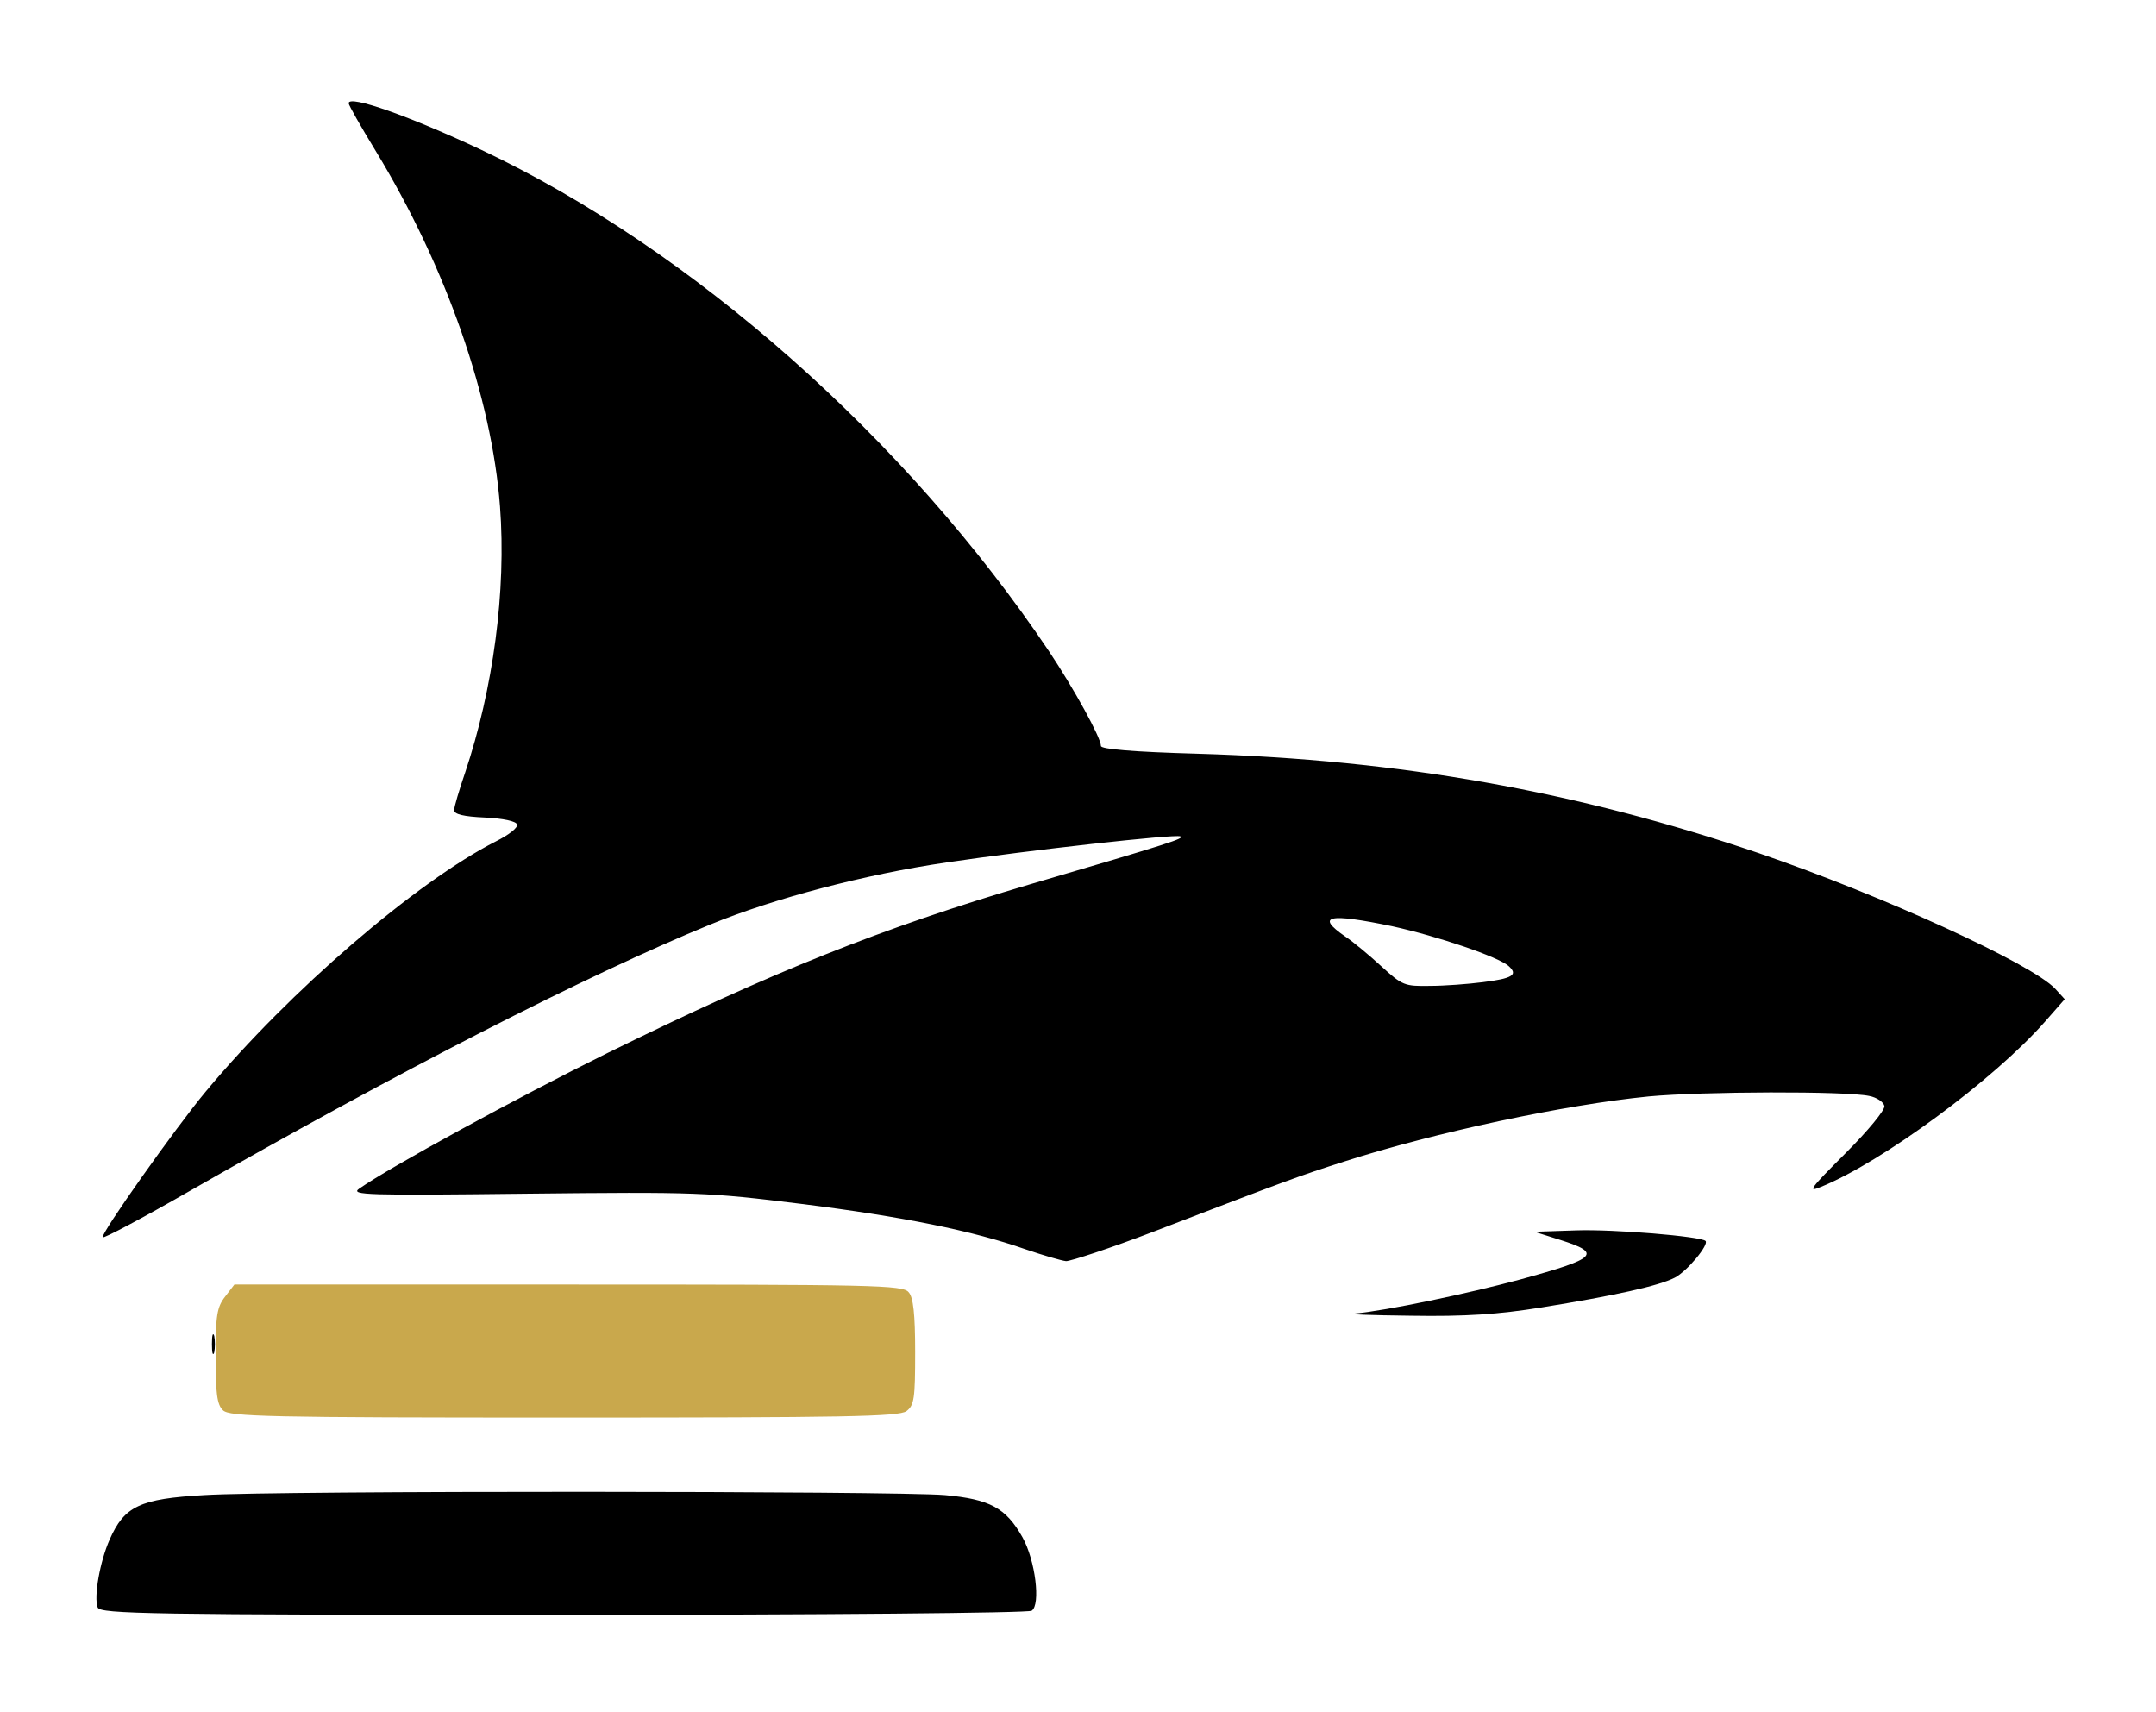
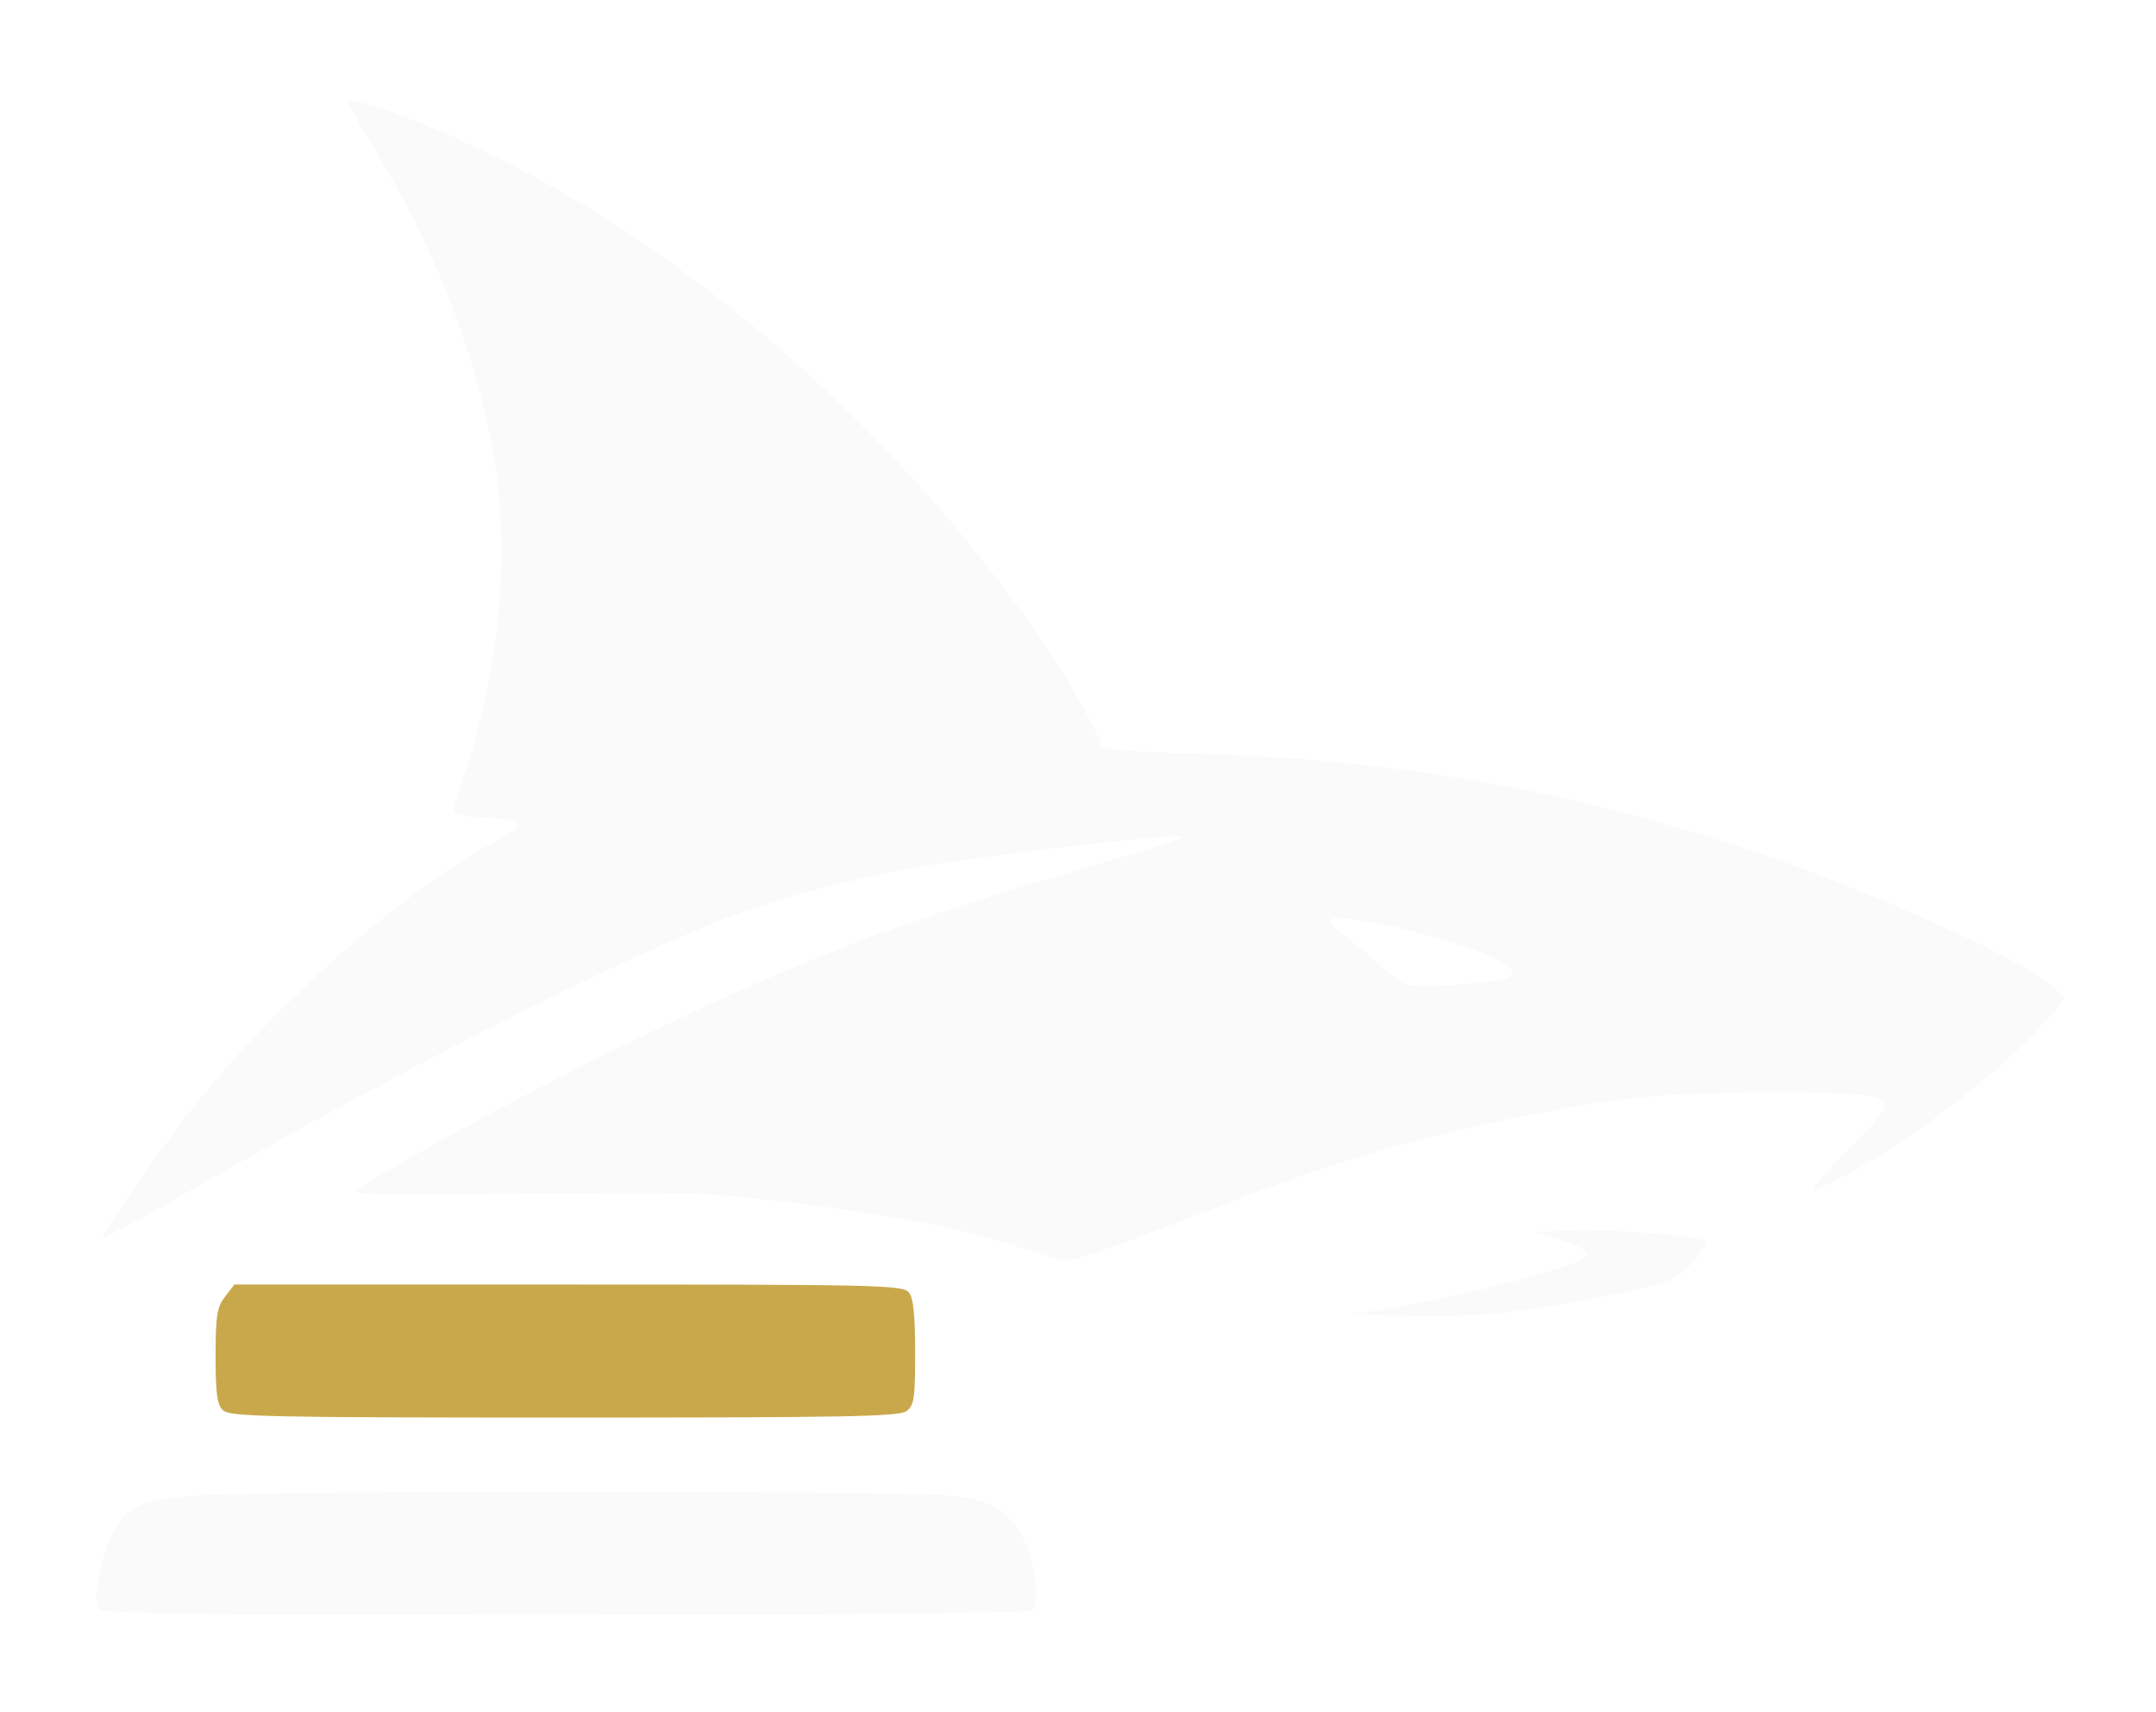
<svg xmlns="http://www.w3.org/2000/svg" viewBox="0 0 470 373" aria-hidden="true">
-   <path fill="currentColor" d="M21.3 350.4 C20.4 348.1 21.8 340.3 23.9 335.6 C27.1 328.3 30.5 326.7 44.5 325.9 C60.7 324.9 195.3 325.0 206.0 325.9 C215.8 326.8 219.3 328.7 222.9 335.1 C225.7 340.1 226.9 349.8 224.9 351.1 C224.1 351.6 179.5 352.0 122.7 352.0 C32.4 352.0 21.9 351.8 21.3 350.4 Z M46.2 293.0 C46.2 291.1 46.4 290.3 46.7 291.2 C46.9 292.2 46.9 293.8 46.7 294.8 C46.4 295.7 46.2 294.9 46.2 293.0 Z M295.5 286.3 C302.2 285.7 319.9 282.0 331.4 278.9 C348.2 274.3 349.3 273.2 340.2 270.3 L334.5 268.5L343.5 268.2 C351.6 267.9 370.8 269.5 371.8 270.5 C372.6 271.3 367.8 277.1 365.1 278.5 C361.6 280.3 352.1 282.4 336.0 285.0 C326.7 286.5 319.4 287.0 307.5 286.8 C298.7 286.7 293.3 286.5 295.5 286.3 Z M223.5 272.3 C212.1 268.3 196.9 265.2 174.5 262.4 C154.3 259.9 152.0 259.8 114.8 260.2 C79.9 260.6 76.3 260.5 78.3 259.1 C85.0 254.4 112.5 239.4 132.5 229.5 C168.5 211.8 192.2 202.3 224.4 192.8 C255.1 183.8 258.5 182.7 257.3 182.3 C255.9 181.8 224.5 185.3 206.3 188.0 C188.6 190.6 168.8 195.8 154.9 201.5 C128.0 212.5 86.6 233.7 41.2 259.7 C31.1 265.5 22.6 270.0 22.4 269.7 C21.8 269.1 38.3 245.8 44.8 238.0 C63.1 216.0 90.8 192.2 108.1 183.4 C110.9 182.0 113.0 180.4 112.7 179.7 C112.5 179.0 109.7 178.4 105.7 178.2 C101.1 178.0 99.0 177.5 99.0 176.6 C99.0 175.9 100.1 172.2 101.4 168.4 C107.5 150.2 110.4 128.8 109.0 110.4 C107.2 86.7 97.3 58.2 81.9 32.9 C78.6 27.5 76.0 22.9 76.0 22.5 C76.0 20.6 89.5 25.4 105.0 32.7 C150.9 54.4 197.5 95.6 228.7 142.0 C234.1 150.1 240.0 160.8 240.0 162.6 C240.0 163.3 246.9 163.9 261.2 164.3 C305.2 165.6 343.8 172.5 383.5 186.0 C410.6 195.3 442.9 210.1 448.0 215.5 L450.1 217.8L445.8 222.7 C434.6 235.4 410.3 253.3 397.0 258.7 C393.9 260.0 394.6 259.1 402.3 251.4 C407.3 246.4 410.9 242.0 410.8 241.1 C410.6 240.2 409.1 239.2 407.5 238.9 C402.5 237.8 371.1 237.9 359.4 239.0 C341.2 240.8 312.9 246.8 293.0 253.2 C283.3 256.3 280.8 257.2 251.4 268.5 C242.0 272.1 233.4 274.9 232.4 274.9 C231.4 274.8 227.3 273.6 223.5 272.3 Z M323.2 214.1 C329.7 213.3 331.0 212.5 328.9 210.6 C326.7 208.6 313.5 204.1 303.5 201.9 C289.6 199.0 286.7 199.6 293.2 204.1 C295.0 205.3 298.6 208.3 301.2 210.7 C305.7 214.8 306.2 215.0 311.7 214.9 C314.9 214.9 320.1 214.5 323.2 214.1 Z" />
+   <path fill="#FAFAFA" d="M21.3 350.4 C20.4 348.1 21.8 340.3 23.9 335.6 C27.1 328.3 30.5 326.7 44.5 325.9 C60.7 324.9 195.3 325.0 206.0 325.9 C215.8 326.8 219.3 328.7 222.9 335.1 C225.7 340.1 226.9 349.8 224.9 351.1 C224.1 351.6 179.5 352.0 122.7 352.0 C32.4 352.0 21.9 351.8 21.3 350.4 Z M46.2 293.0 C46.2 291.1 46.4 290.3 46.7 291.2 C46.9 292.2 46.9 293.8 46.7 294.8 C46.4 295.7 46.2 294.9 46.2 293.0 Z M295.5 286.3 C302.2 285.7 319.9 282.0 331.4 278.9 C348.2 274.3 349.3 273.2 340.2 270.3 L334.5 268.5L343.5 268.2 C351.6 267.9 370.8 269.5 371.8 270.5 C372.6 271.3 367.8 277.1 365.1 278.5 C361.6 280.3 352.1 282.4 336.0 285.0 C326.7 286.5 319.4 287.0 307.5 286.8 C298.7 286.7 293.3 286.5 295.5 286.3 Z M223.5 272.3 C212.1 268.3 196.9 265.2 174.5 262.4 C154.3 259.9 152.0 259.8 114.8 260.2 C79.9 260.6 76.3 260.5 78.3 259.1 C85.0 254.4 112.5 239.4 132.5 229.5 C168.5 211.8 192.2 202.3 224.4 192.8 C255.1 183.8 258.5 182.7 257.3 182.3 C255.9 181.8 224.5 185.3 206.3 188.0 C188.6 190.6 168.8 195.8 154.9 201.5 C128.0 212.5 86.6 233.7 41.2 259.7 C31.1 265.5 22.6 270.0 22.4 269.7 C21.8 269.1 38.3 245.8 44.8 238.0 C63.1 216.0 90.8 192.2 108.1 183.4 C110.9 182.0 113.0 180.4 112.7 179.7 C112.5 179.0 109.7 178.4 105.7 178.2 C101.1 178.0 99.0 177.5 99.0 176.6 C99.0 175.9 100.1 172.2 101.4 168.4 C107.5 150.2 110.4 128.8 109.0 110.4 C107.2 86.7 97.3 58.2 81.9 32.9 C78.6 27.5 76.0 22.9 76.0 22.5 C76.0 20.6 89.5 25.4 105.0 32.7 C150.9 54.4 197.5 95.6 228.7 142.0 C234.1 150.1 240.0 160.8 240.0 162.6 C240.0 163.3 246.9 163.9 261.2 164.3 C305.2 165.6 343.8 172.5 383.5 186.0 C410.6 195.3 442.9 210.1 448.0 215.5 L450.1 217.8L445.8 222.7 C434.6 235.4 410.3 253.3 397.0 258.7 C393.9 260.0 394.6 259.1 402.3 251.4 C407.3 246.4 410.9 242.0 410.8 241.1 C410.6 240.2 409.1 239.2 407.5 238.9 C402.5 237.8 371.1 237.9 359.4 239.0 C341.2 240.8 312.9 246.8 293.0 253.2 C283.3 256.3 280.8 257.2 251.4 268.5 C242.0 272.1 233.4 274.9 232.4 274.9 C231.4 274.8 227.3 273.6 223.5 272.3 Z M323.2 214.1 C329.7 213.3 331.0 212.5 328.9 210.6 C326.7 208.6 313.5 204.1 303.5 201.9 C289.6 199.0 286.7 199.6 293.2 204.1 C295.0 205.3 298.6 208.3 301.2 210.7 C305.7 214.8 306.2 215.0 311.7 214.9 C314.9 214.9 320.1 214.5 323.2 214.1 Z" />
  <path fill="#C9A84C" d="M48.6 307.4 C47.3 306.2 47.0 303.6 47.0 295.6 C47.0 286.7 47.3 284.9 49.1 282.6 L51.1 280.0L124.0 280.0 C190.5 280.0 196.9 280.1 198.1 281.7 C199.1 282.8 199.5 286.5 199.5 294.7 C199.5 304.9 199.3 306.3 197.6 307.6 C195.9 308.8 184.1 309.0 122.9 309.0 C58.1 309.0 50.0 308.8 48.6 307.4 Z" />
</svg>
